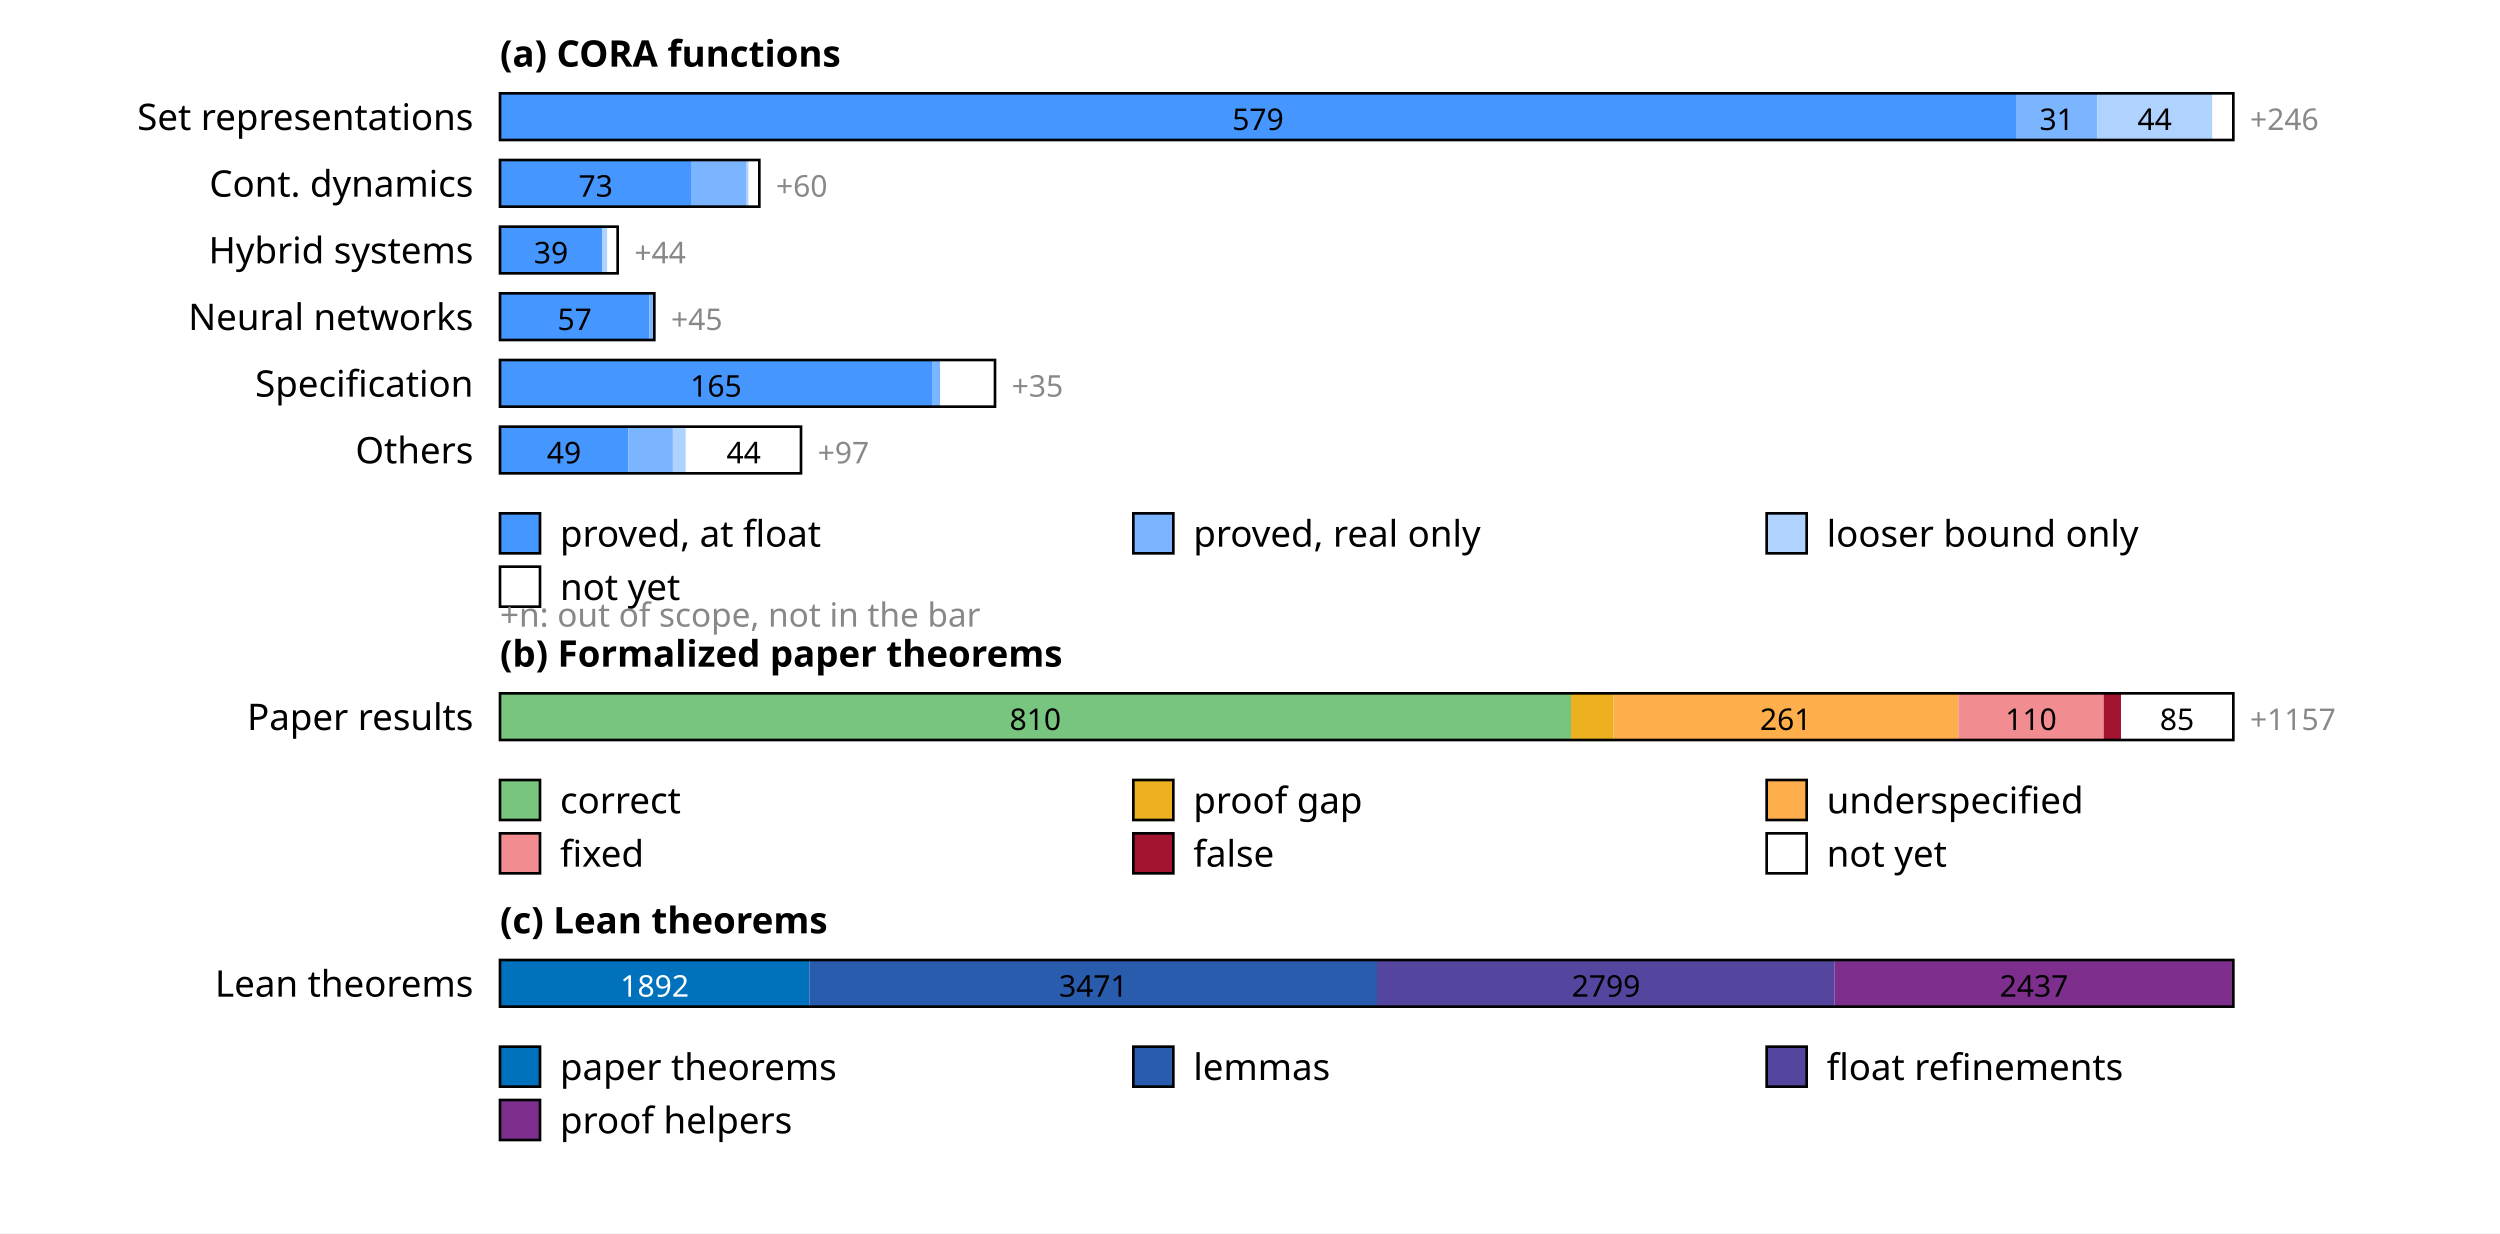
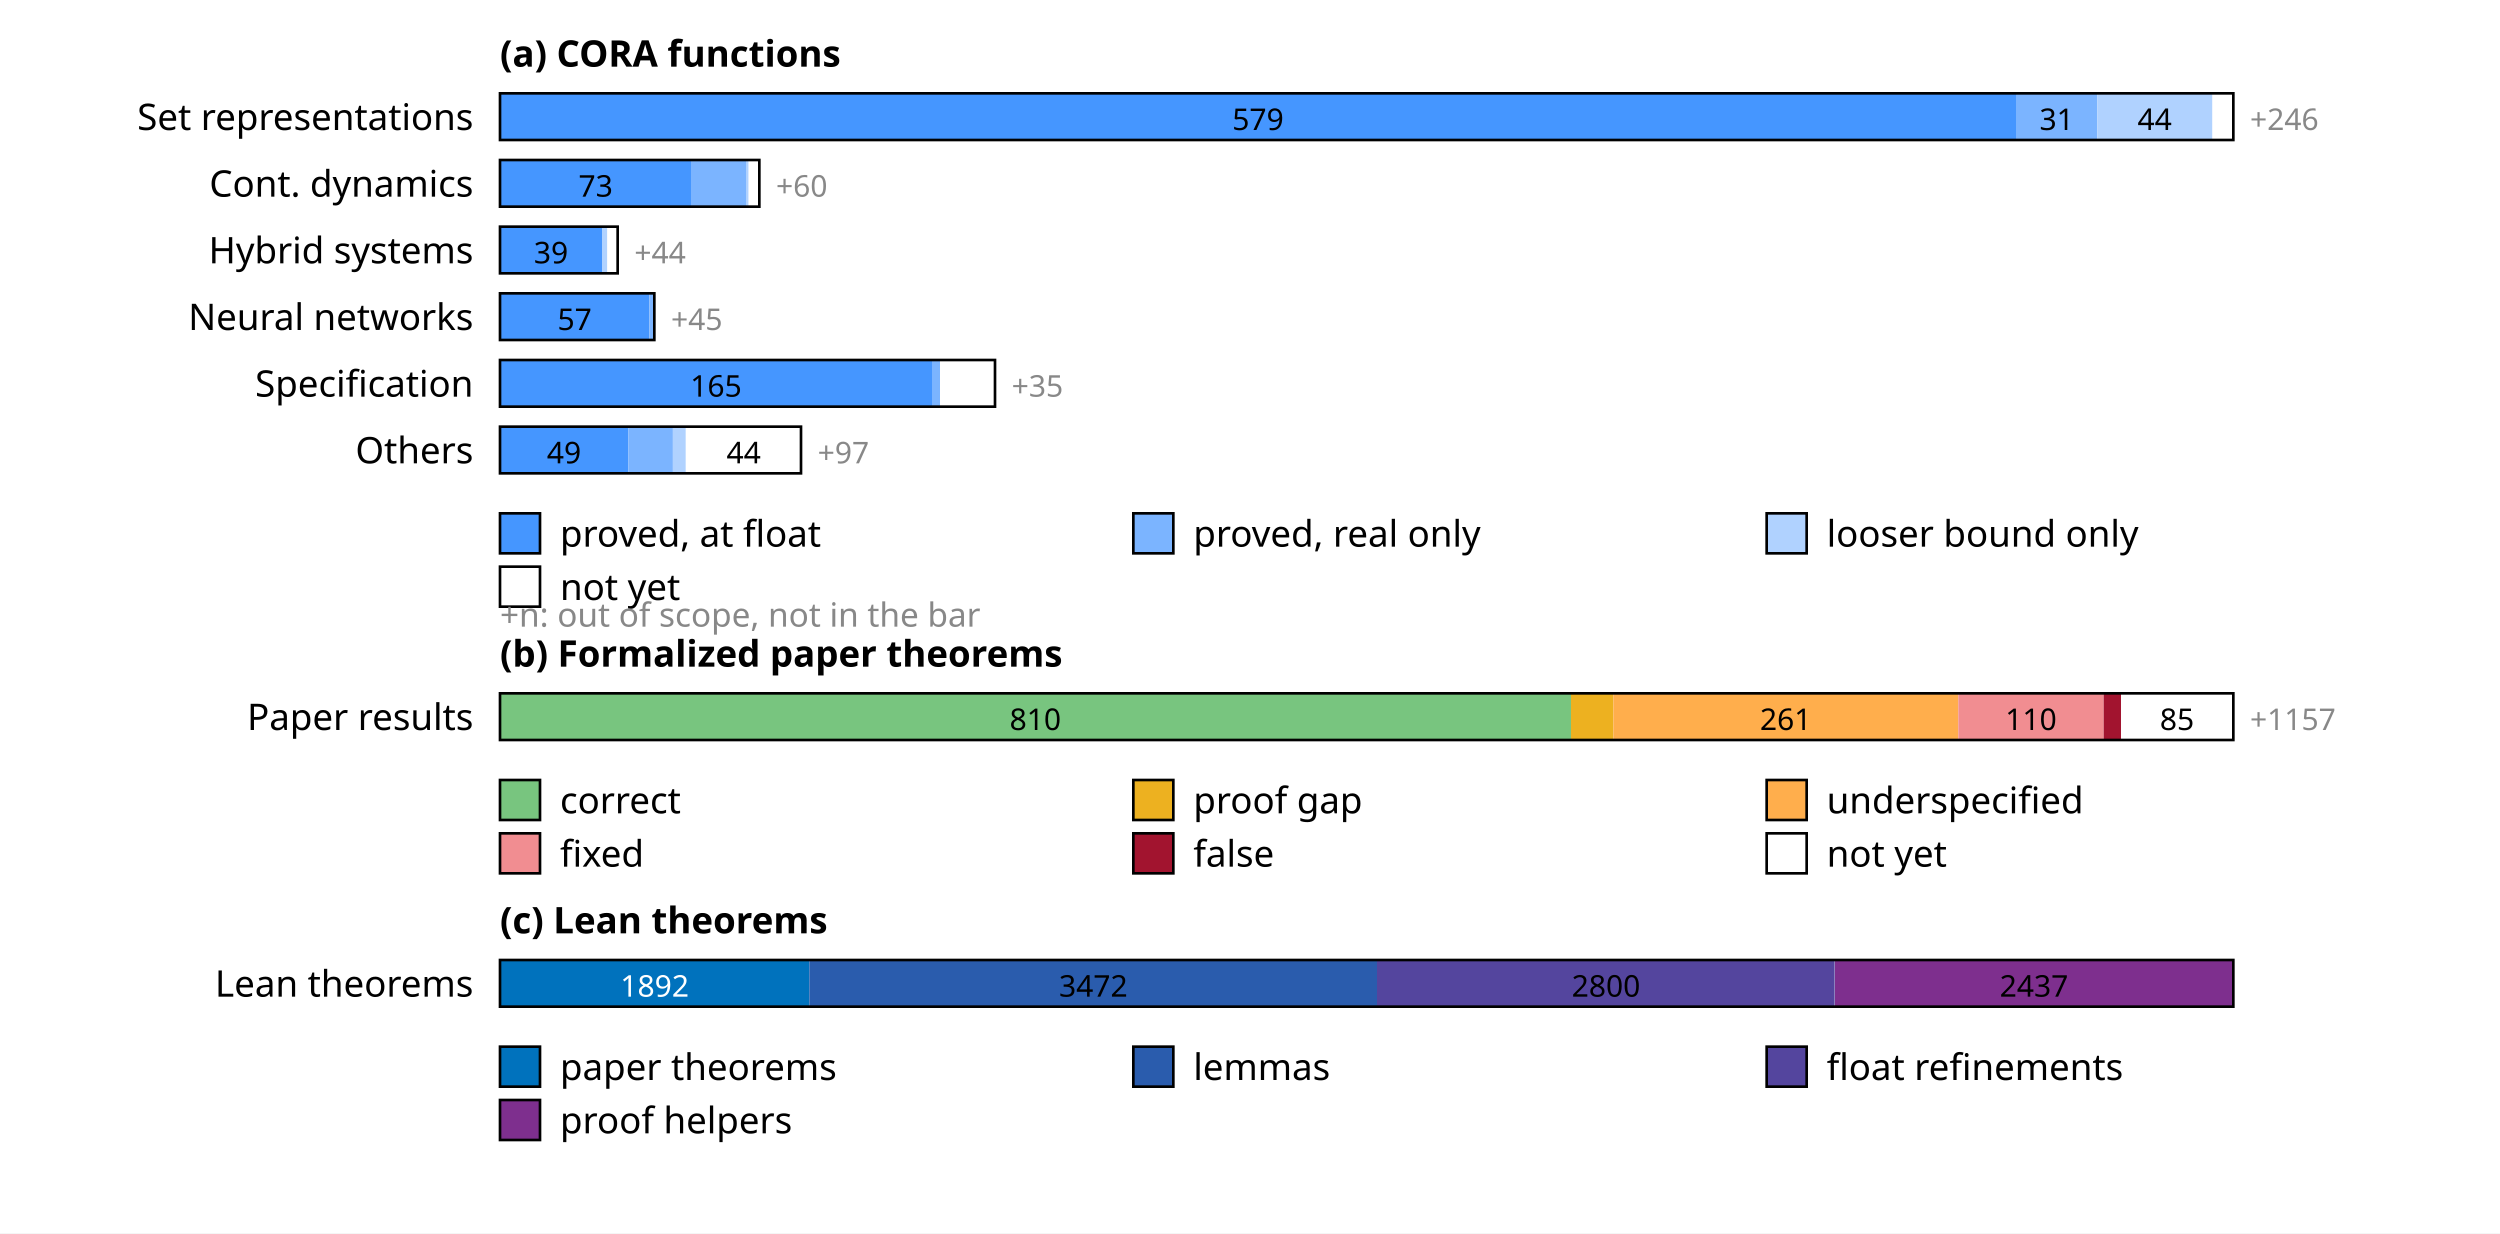
<svg xmlns="http://www.w3.org/2000/svg" width="750" height="370" font-family="sans-serif" font-size="11">
  <rect width="100%" height="100%" fill="white" />
  <text x="150" y="20" font-weight="bold">(a) CORA functions</text>
  <text x="142" y="39" text-anchor="end">Set representations</text>
  <rect x="150.0" y="28" width="454.8" height="14" fill="rgb(69,150,255)" />
  <text x="377.4" y="39" text-anchor="middle" font-size="9" fill="#000">579</text>
  <rect x="604.8" y="28" width="24.4" height="14" fill="rgb(123,180,255)" />
  <text x="617.0" y="39" text-anchor="middle" font-size="9" fill="#000">31</text>
  <rect x="629.2" y="28" width="34.6" height="14" fill="rgb(176,210,255)" />
  <text x="646.4" y="39" text-anchor="middle" font-size="9" fill="#000">44</text>
  <rect x="663.7" y="28" width="6.3" height="14" fill="rgb(255,255,255)" />
  <rect x="150" y="28" width="520.0" height="14" fill="none" stroke="#000" stroke-width="0.8" />
  <text x="675.0" y="39" font-size="9" fill="#888">+246</text>
  <text x="142" y="59" text-anchor="end">Cont. dynamics</text>
  <rect x="150.0" y="48" width="57.3" height="14" fill="rgb(69,150,255)" />
  <text x="178.7" y="59" text-anchor="middle" font-size="9" fill="#000">73</text>
  <rect x="207.3" y="48" width="16.5" height="14" fill="rgb(123,180,255)" />
  <rect x="223.8" y="48" width="0.8" height="14" fill="rgb(176,210,255)" />
  <rect x="224.6" y="48" width="3.1" height="14" fill="rgb(255,255,255)" />
  <rect x="150" y="48" width="77.8" height="14" fill="none" stroke="#000" stroke-width="0.8" />
  <text x="232.8" y="59" font-size="9" fill="#888">+60</text>
  <text x="142" y="79" text-anchor="end">Hybrid systems</text>
  <rect x="150.0" y="68" width="30.6" height="14" fill="rgb(69,150,255)" />
  <text x="165.3" y="79" text-anchor="middle" font-size="9" fill="#000">39</text>
  <rect x="180.6" y="68" width="1.6" height="14" fill="rgb(176,210,255)" />
  <rect x="182.2" y="68" width="3.1" height="14" fill="rgb(255,255,255)" />
  <rect x="150" y="68" width="35.3" height="14" fill="none" stroke="#000" stroke-width="0.8" />
  <text x="190.3" y="79" font-size="9" fill="#888">+44</text>
  <text x="142" y="99" text-anchor="end">Neural networks</text>
  <rect x="150.0" y="88" width="44.8" height="14" fill="rgb(69,150,255)" />
  <text x="172.4" y="99" text-anchor="middle" font-size="9" fill="#000">57</text>
  <rect x="194.8" y="88" width="1.6" height="14" fill="rgb(123,180,255)" />
  <rect x="150" y="88" width="46.3" height="14" fill="none" stroke="#000" stroke-width="0.8" />
  <text x="201.3" y="99" font-size="9" fill="#888">+45</text>
  <text x="142" y="119" text-anchor="end">Specification</text>
  <rect x="150.0" y="108" width="129.6" height="14" fill="rgb(69,150,255)" />
  <text x="214.8" y="119" text-anchor="middle" font-size="9" fill="#000">165</text>
  <rect x="279.6" y="108" width="2.4" height="14" fill="rgb(123,180,255)" />
  <rect x="282.0" y="108" width="16.5" height="14" fill="rgb(255,255,255)" />
  <rect x="150" y="108" width="148.5" height="14" fill="none" stroke="#000" stroke-width="0.8" />
  <text x="303.5" y="119" font-size="9" fill="#888">+35</text>
  <text x="142" y="139" text-anchor="end">Others</text>
  <rect x="150.0" y="128" width="38.5" height="14" fill="rgb(69,150,255)" />
  <text x="169.2" y="139" text-anchor="middle" font-size="9" fill="#000">49</text>
  <rect x="188.5" y="128" width="13.4" height="14" fill="rgb(123,180,255)" />
  <rect x="201.8" y="128" width="3.9" height="14" fill="rgb(176,210,255)" />
  <rect x="205.8" y="128" width="34.6" height="14" fill="rgb(255,255,255)" />
  <text x="223.1" y="139" text-anchor="middle" font-size="9" fill="#000">44</text>
  <rect x="150" y="128" width="90.3" height="14" fill="none" stroke="#000" stroke-width="0.8" />
  <text x="245.3" y="139" font-size="9" fill="#888">+97</text>
  <rect x="150" y="154" width="12" height="12" fill="rgb(69,150,255)" stroke="#000" stroke-width="0.8" />
  <text x="168" y="164">proved, at float</text>
  <rect x="340" y="154" width="12" height="12" fill="rgb(123,180,255)" stroke="#000" stroke-width="0.8" />
  <text x="358" y="164">proved, real only</text>
  <rect x="530" y="154" width="12" height="12" fill="rgb(176,210,255)" stroke="#000" stroke-width="0.8" />
  <text x="548" y="164">looser bound only</text>
  <rect x="150" y="170" width="12" height="12" fill="rgb(255,255,255)" stroke="#000" stroke-width="0.8" />
  <text x="168" y="180">not yet</text>
  <text x="150" y="188" font-size="10" fill="#888">+n: out of scope, not in the bar</text>
  <text x="150" y="200" font-weight="bold">(b) Formalized paper theorems</text>
  <text x="142" y="219" text-anchor="end">Paper results</text>
  <rect x="150.0" y="208" width="321.3" height="14" fill="rgb(120,197,127)" />
  <text x="310.6" y="219" text-anchor="middle" font-size="9" fill="#000">810</text>
  <rect x="471.3" y="208" width="12.7" height="14" fill="rgb(237,177,32)" />
  <rect x="484.0" y="208" width="103.5" height="14" fill="rgb(255,174,76)" />
  <text x="535.7" y="219" text-anchor="middle" font-size="9" fill="#000">261</text>
  <rect x="587.5" y="208" width="43.6" height="14" fill="rgb(241,141,145)" />
  <text x="609.3" y="219" text-anchor="middle" font-size="9" fill="#000">110</text>
  <rect x="631.1" y="208" width="5.2" height="14" fill="rgb(162,20,47)" />
  <rect x="636.3" y="208" width="33.7" height="14" fill="rgb(255,255,255)" />
  <text x="653.1" y="219" text-anchor="middle" font-size="9" fill="#000">85</text>
  <rect x="150" y="208" width="520.0" height="14" fill="none" stroke="#000" stroke-width="0.8" />
  <text x="675.0" y="219" font-size="9" fill="#888">+1157</text>
  <rect x="150" y="234" width="12" height="12" fill="rgb(120,197,127)" stroke="#000" stroke-width="0.8" />
  <text x="168" y="244">correct</text>
  <rect x="340" y="234" width="12" height="12" fill="rgb(237,177,32)" stroke="#000" stroke-width="0.8" />
  <text x="358" y="244">proof gap</text>
  <rect x="530" y="234" width="12" height="12" fill="rgb(255,174,76)" stroke="#000" stroke-width="0.8" />
  <text x="548" y="244">underspecified</text>
  <rect x="150" y="250" width="12" height="12" fill="rgb(241,141,145)" stroke="#000" stroke-width="0.8" />
  <text x="168" y="260">fixed</text>
  <rect x="340" y="250" width="12" height="12" fill="rgb(162,20,47)" stroke="#000" stroke-width="0.8" />
  <text x="358" y="260">false</text>
  <rect x="530" y="250" width="12" height="12" fill="rgb(255,255,255)" stroke="#000" stroke-width="0.8" />
  <text x="548" y="260">not yet</text>
  <text x="150" y="280" font-weight="bold">(c) Lean theorems</text>
  <text x="142" y="299" text-anchor="end">Lean theorems</text>
  <rect x="150.0" y="288" width="92.8" height="14" fill="rgb(0,114,189)" />
  <text x="196.4" y="299" text-anchor="middle" font-size="9" fill="#fff">1892</text>
  <rect x="242.8" y="288" width="170.3" height="14" fill="rgb(42,92,173)" />
-   <text x="328.0" y="299" text-anchor="middle" font-size="9" fill="#000">3471</text>
+   <text x="328.0" y="299" text-anchor="middle" font-size="9" fill="#000">3472</text>
  <rect x="413.1" y="288" width="137.3" height="14" fill="rgb(84,69,158)" />
-   <text x="481.8" y="299" text-anchor="middle" font-size="9" fill="#000">2799</text>
-   <rect x="550.4" y="288" width="119.6" height="14" fill="rgb(126,47,142)" />
+   <text x="481.8" y="299" text-anchor="middle" font-size="9" fill="#000">2800</text>
+   <rect x="550.5" y="288" width="119.5" height="14" fill="rgb(126,47,142)" />
  <text x="610.2" y="299" text-anchor="middle" font-size="9" fill="#000">2437</text>
  <rect x="150" y="288" width="520.0" height="14" fill="none" stroke="#000" stroke-width="0.8" />
  <rect x="150" y="314" width="12" height="12" fill="rgb(0,114,189)" stroke="#000" stroke-width="0.8" />
  <text x="168" y="324">paper theorems</text>
  <rect x="340" y="314" width="12" height="12" fill="rgb(42,92,173)" stroke="#000" stroke-width="0.8" />
  <text x="358" y="324">lemmas</text>
  <rect x="530" y="314" width="12" height="12" fill="rgb(84,69,158)" stroke="#000" stroke-width="0.8" />
  <text x="548" y="324">float refinements</text>
  <rect x="150" y="330" width="12" height="12" fill="rgb(126,47,142)" stroke="#000" stroke-width="0.8" />
  <text x="168" y="340">proof helpers</text>
</svg>
